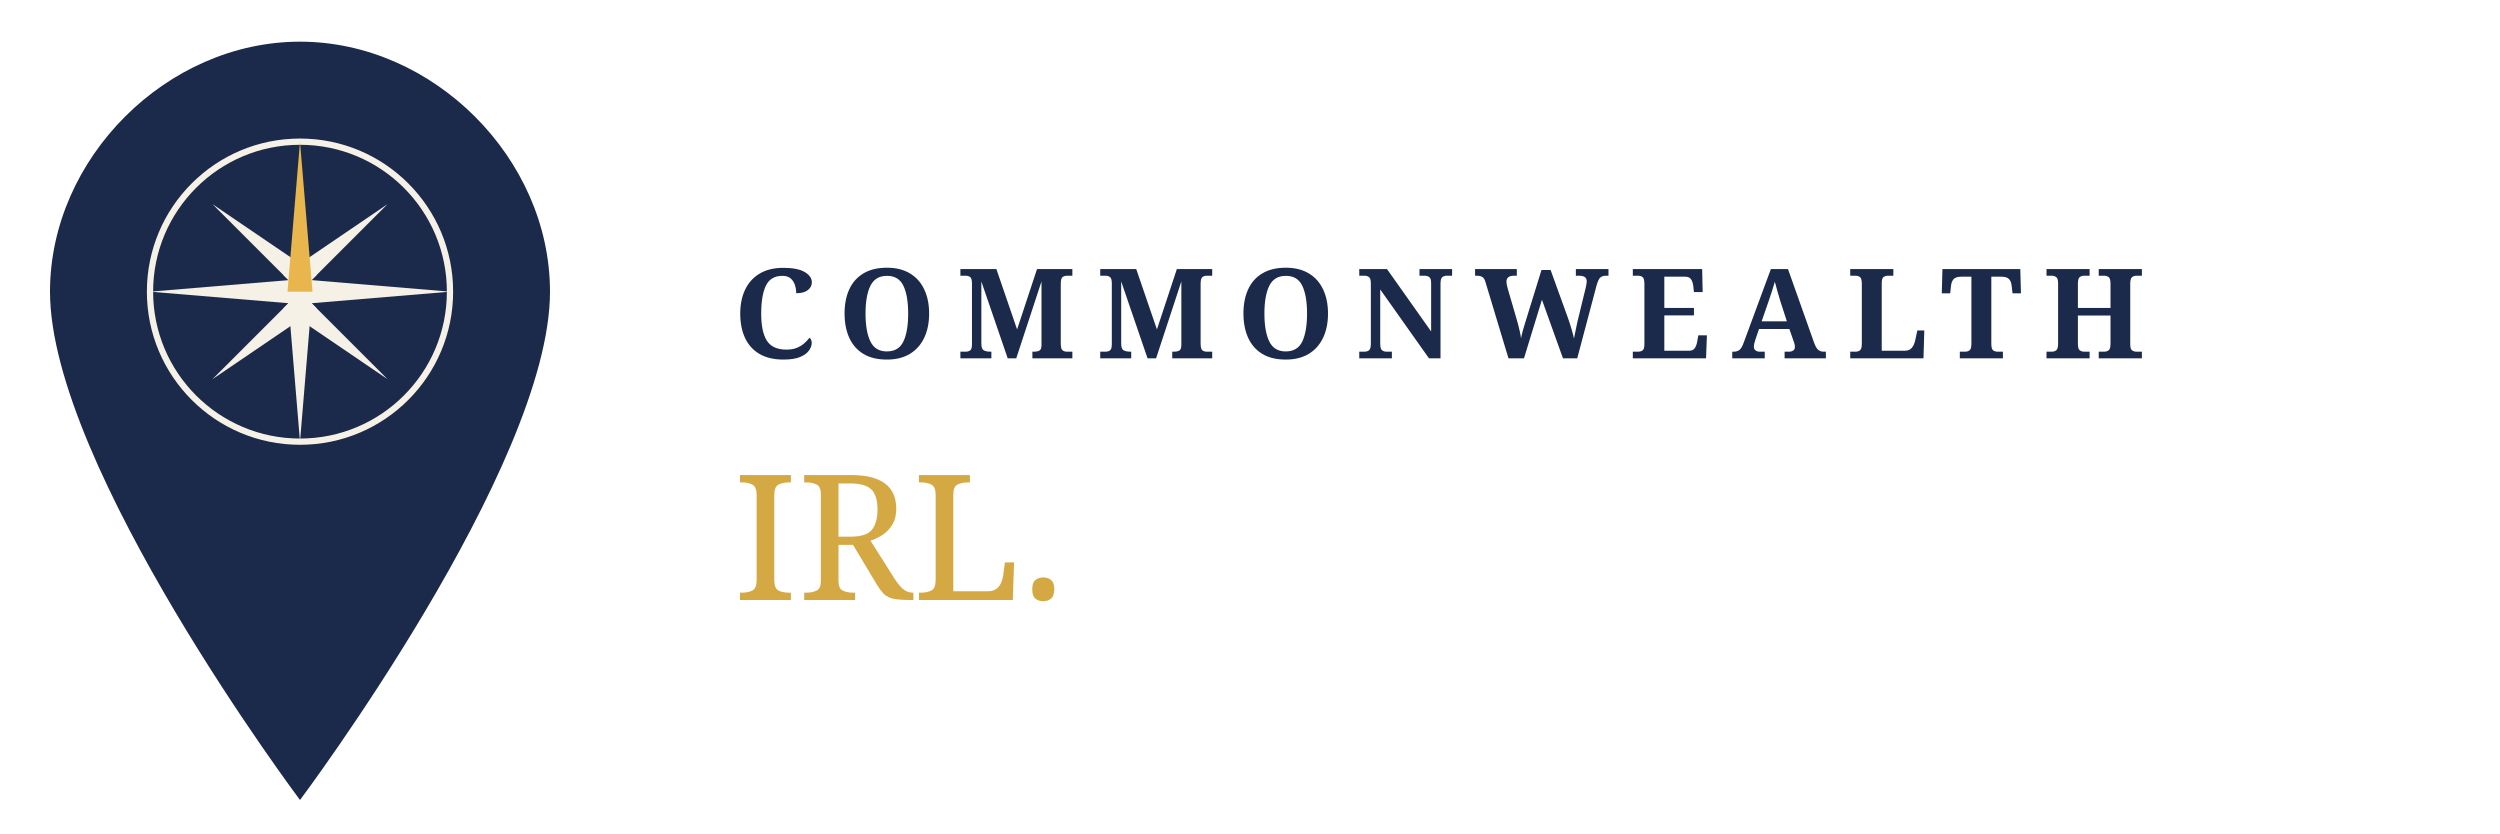
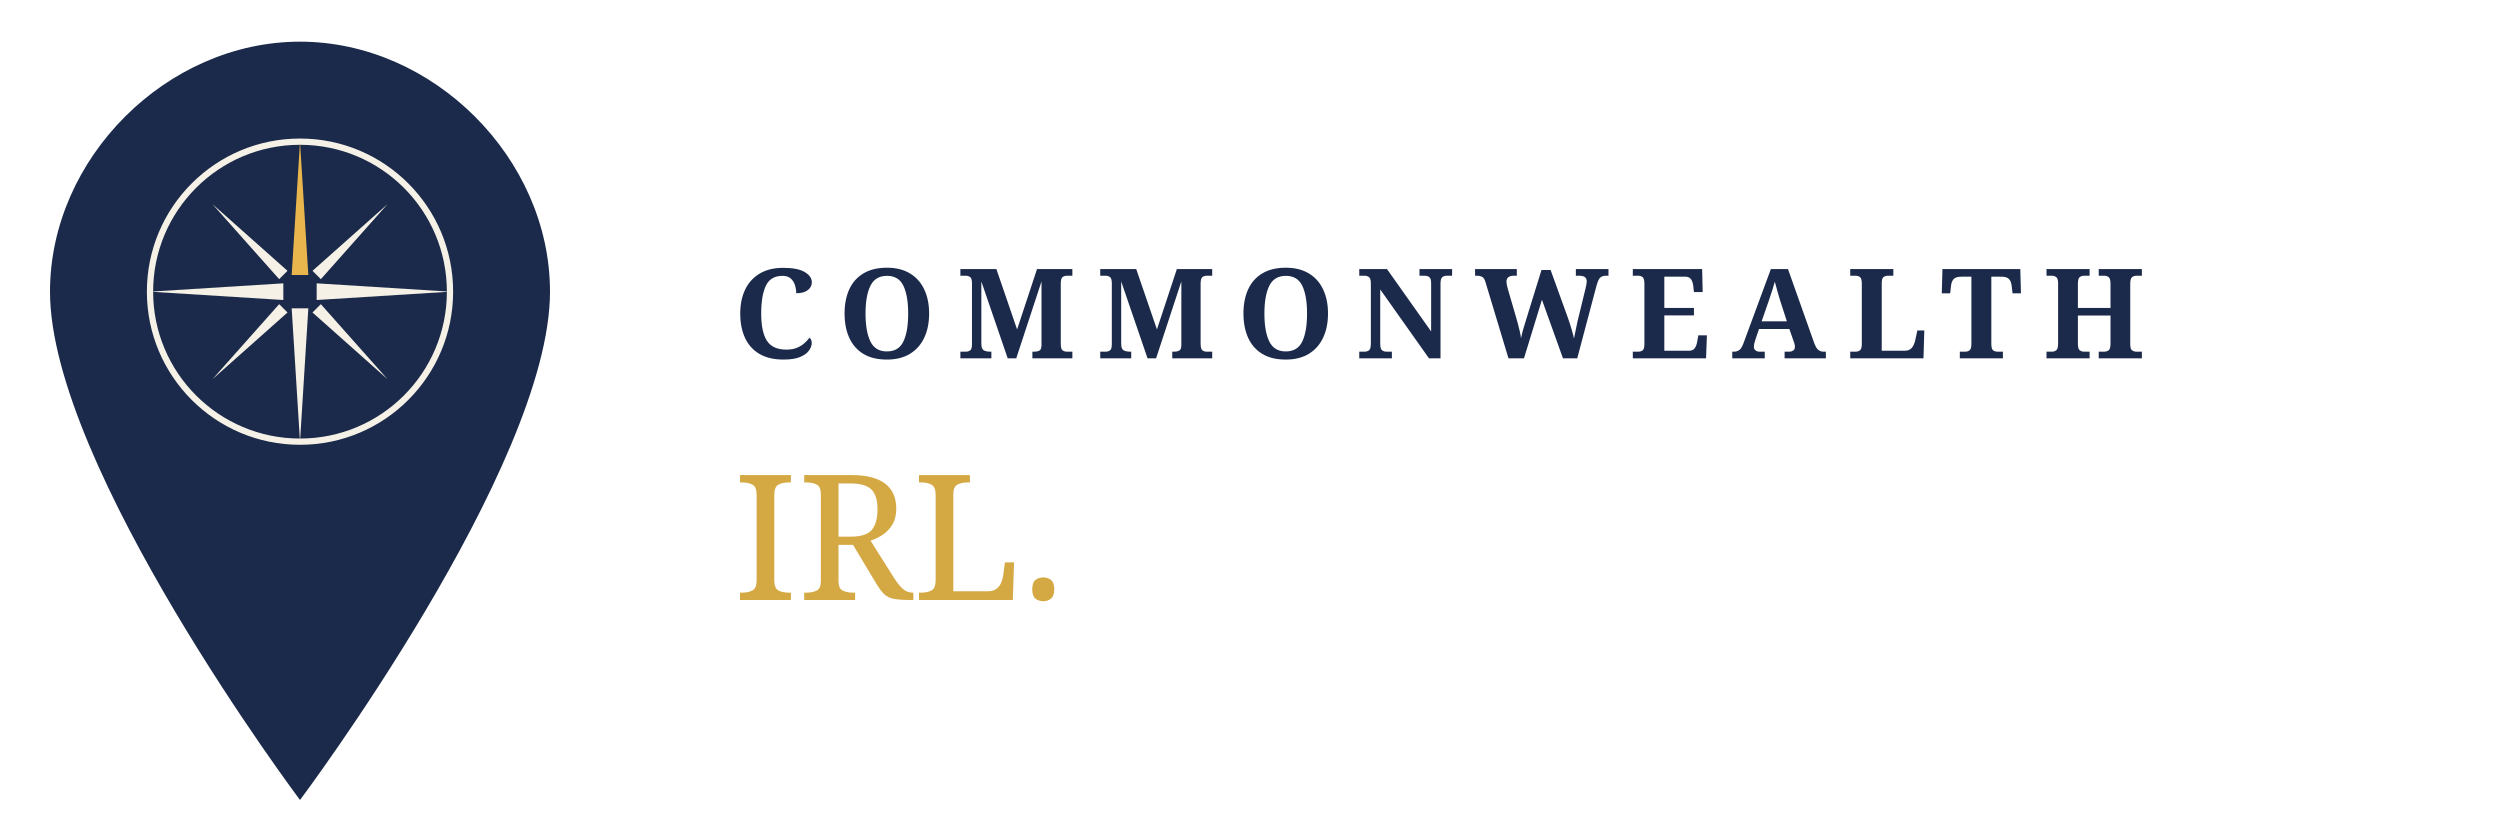
<svg xmlns="http://www.w3.org/2000/svg" viewBox="0 0 600 200">
  <path d="M72 10 C40 10 12 38 12 70 C12 112 72 192 72 192 S132 112 132 70 C132 38 104 10 72 10 Z" fill="#1B2A4A" />
  <circle cx="72" cy="70" r="36" fill="none" stroke="#F6F1E7" stroke-width="1.5" />
-   <path d="M93 49 L72 70 L68 66 Z" fill="#F6F1E7" />
-   <path d="M93 91 L72 70 L68 74 Z" fill="#F6F1E7" />
-   <path d="M51 91 L72 70 L76 74 Z" fill="#F6F1E7" />
-   <path d="M51 49 L72 70 L76 66 Z" fill="#F6F1E7" />
-   <path d="M72 106 L75 70 L69 70 Z" fill="#F6F1E7" />
-   <path d="M108 70 L72 73 L72 67 Z" fill="#F6F1E7" />
-   <path d="M36 70 L72 67 L72 73 Z" fill="#F6F1E7" />
-   <path d="M72 34 L75 70 L69 70 Z" fill="#E8B64C" />
+   <path d="M93 49 L77 67 L75 65 Z" fill="#F6F1E7" />
+   <path d="M93 91 L77 73 L75 75 Z" fill="#F6F1E7" />
+   <path d="M51 91 L67 73 L69 75 Z" fill="#F6F1E7" />
+   <path d="M51 49 L67 67 L69 65 Z" fill="#F6F1E7" />
+   <path d="M72 106 L74 74 L70 74 Z" fill="#F6F1E7" />
+   <path d="M108 70 L76 68 L76 72 Z" fill="#F6F1E7" />
+   <path d="M36 70 L68 72 L68 68 Z" fill="#F6F1E7" />
+   <path d="M72 34 L74 66 L70 66 Z" fill="#E8B64C" />
  <text x="176" y="86" font-family="Georgia, serif" font-size="30" font-weight="700" fill="#1B2A4A" letter-spacing="5">COMMONWEALTH</text>
  <text x="176" y="144" font-family="Georgia, serif" font-size="42" font-weight="400" fill="#D4A843">IRL.</text>
</svg>
